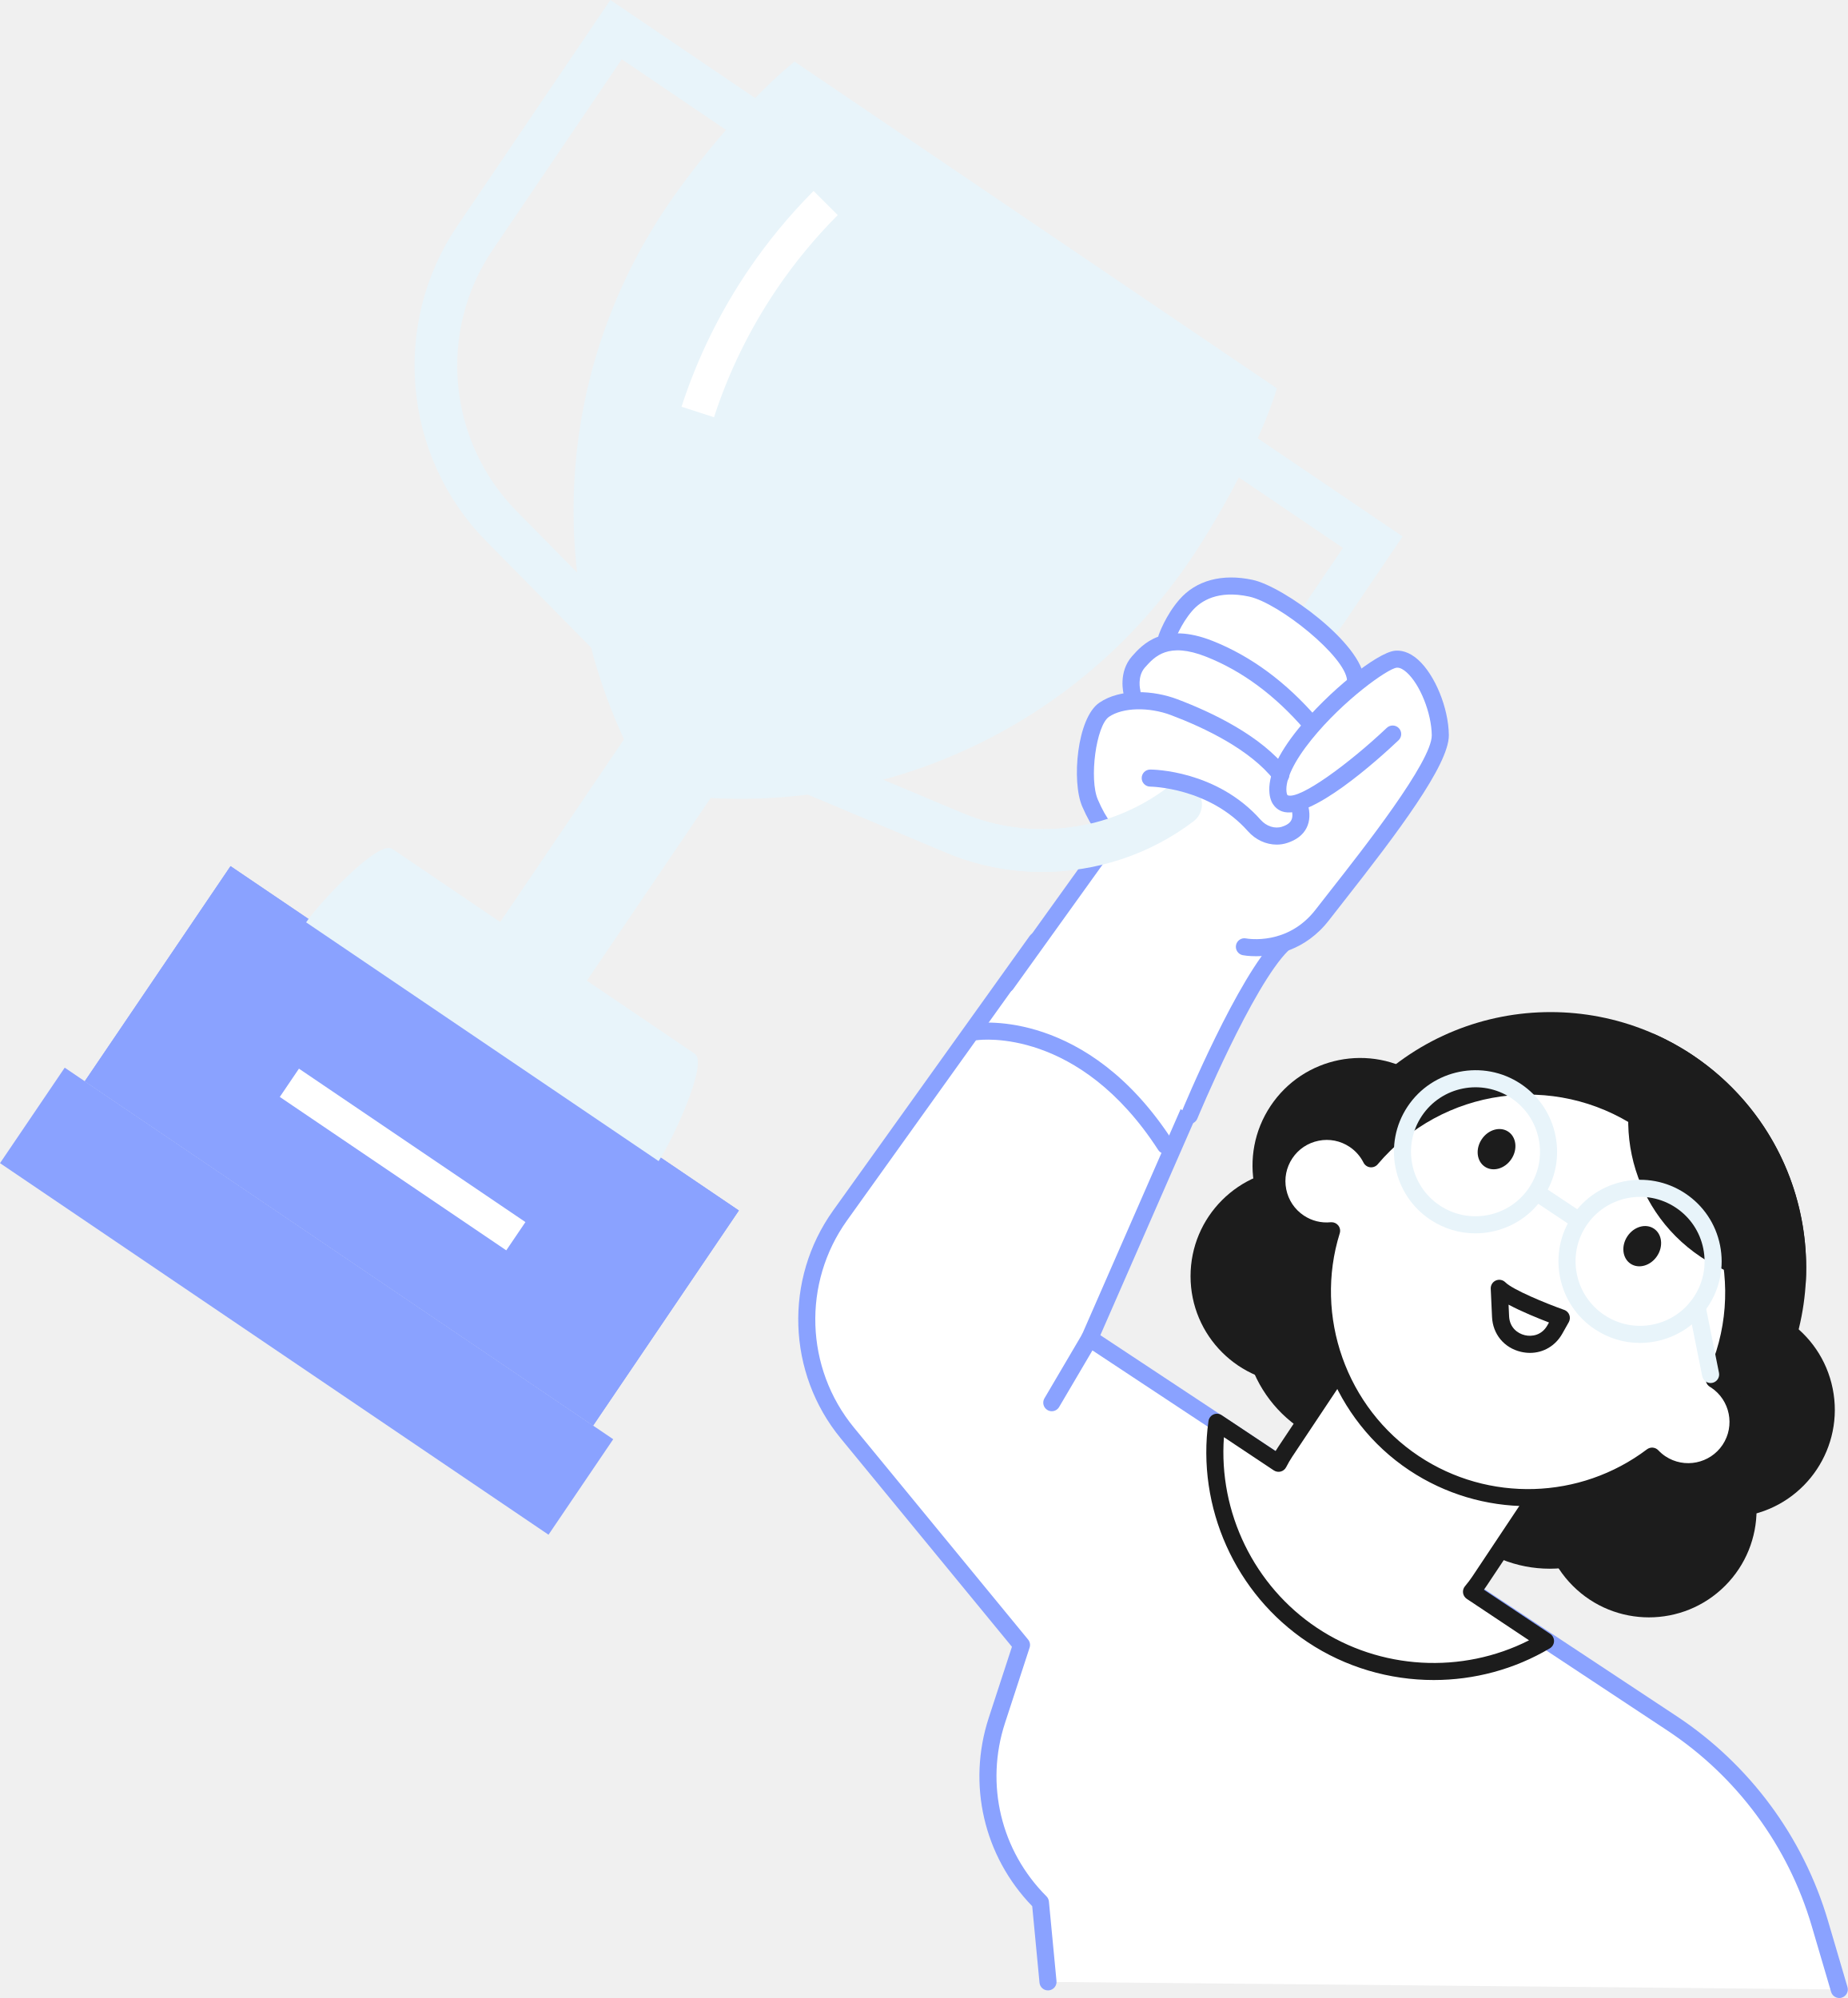
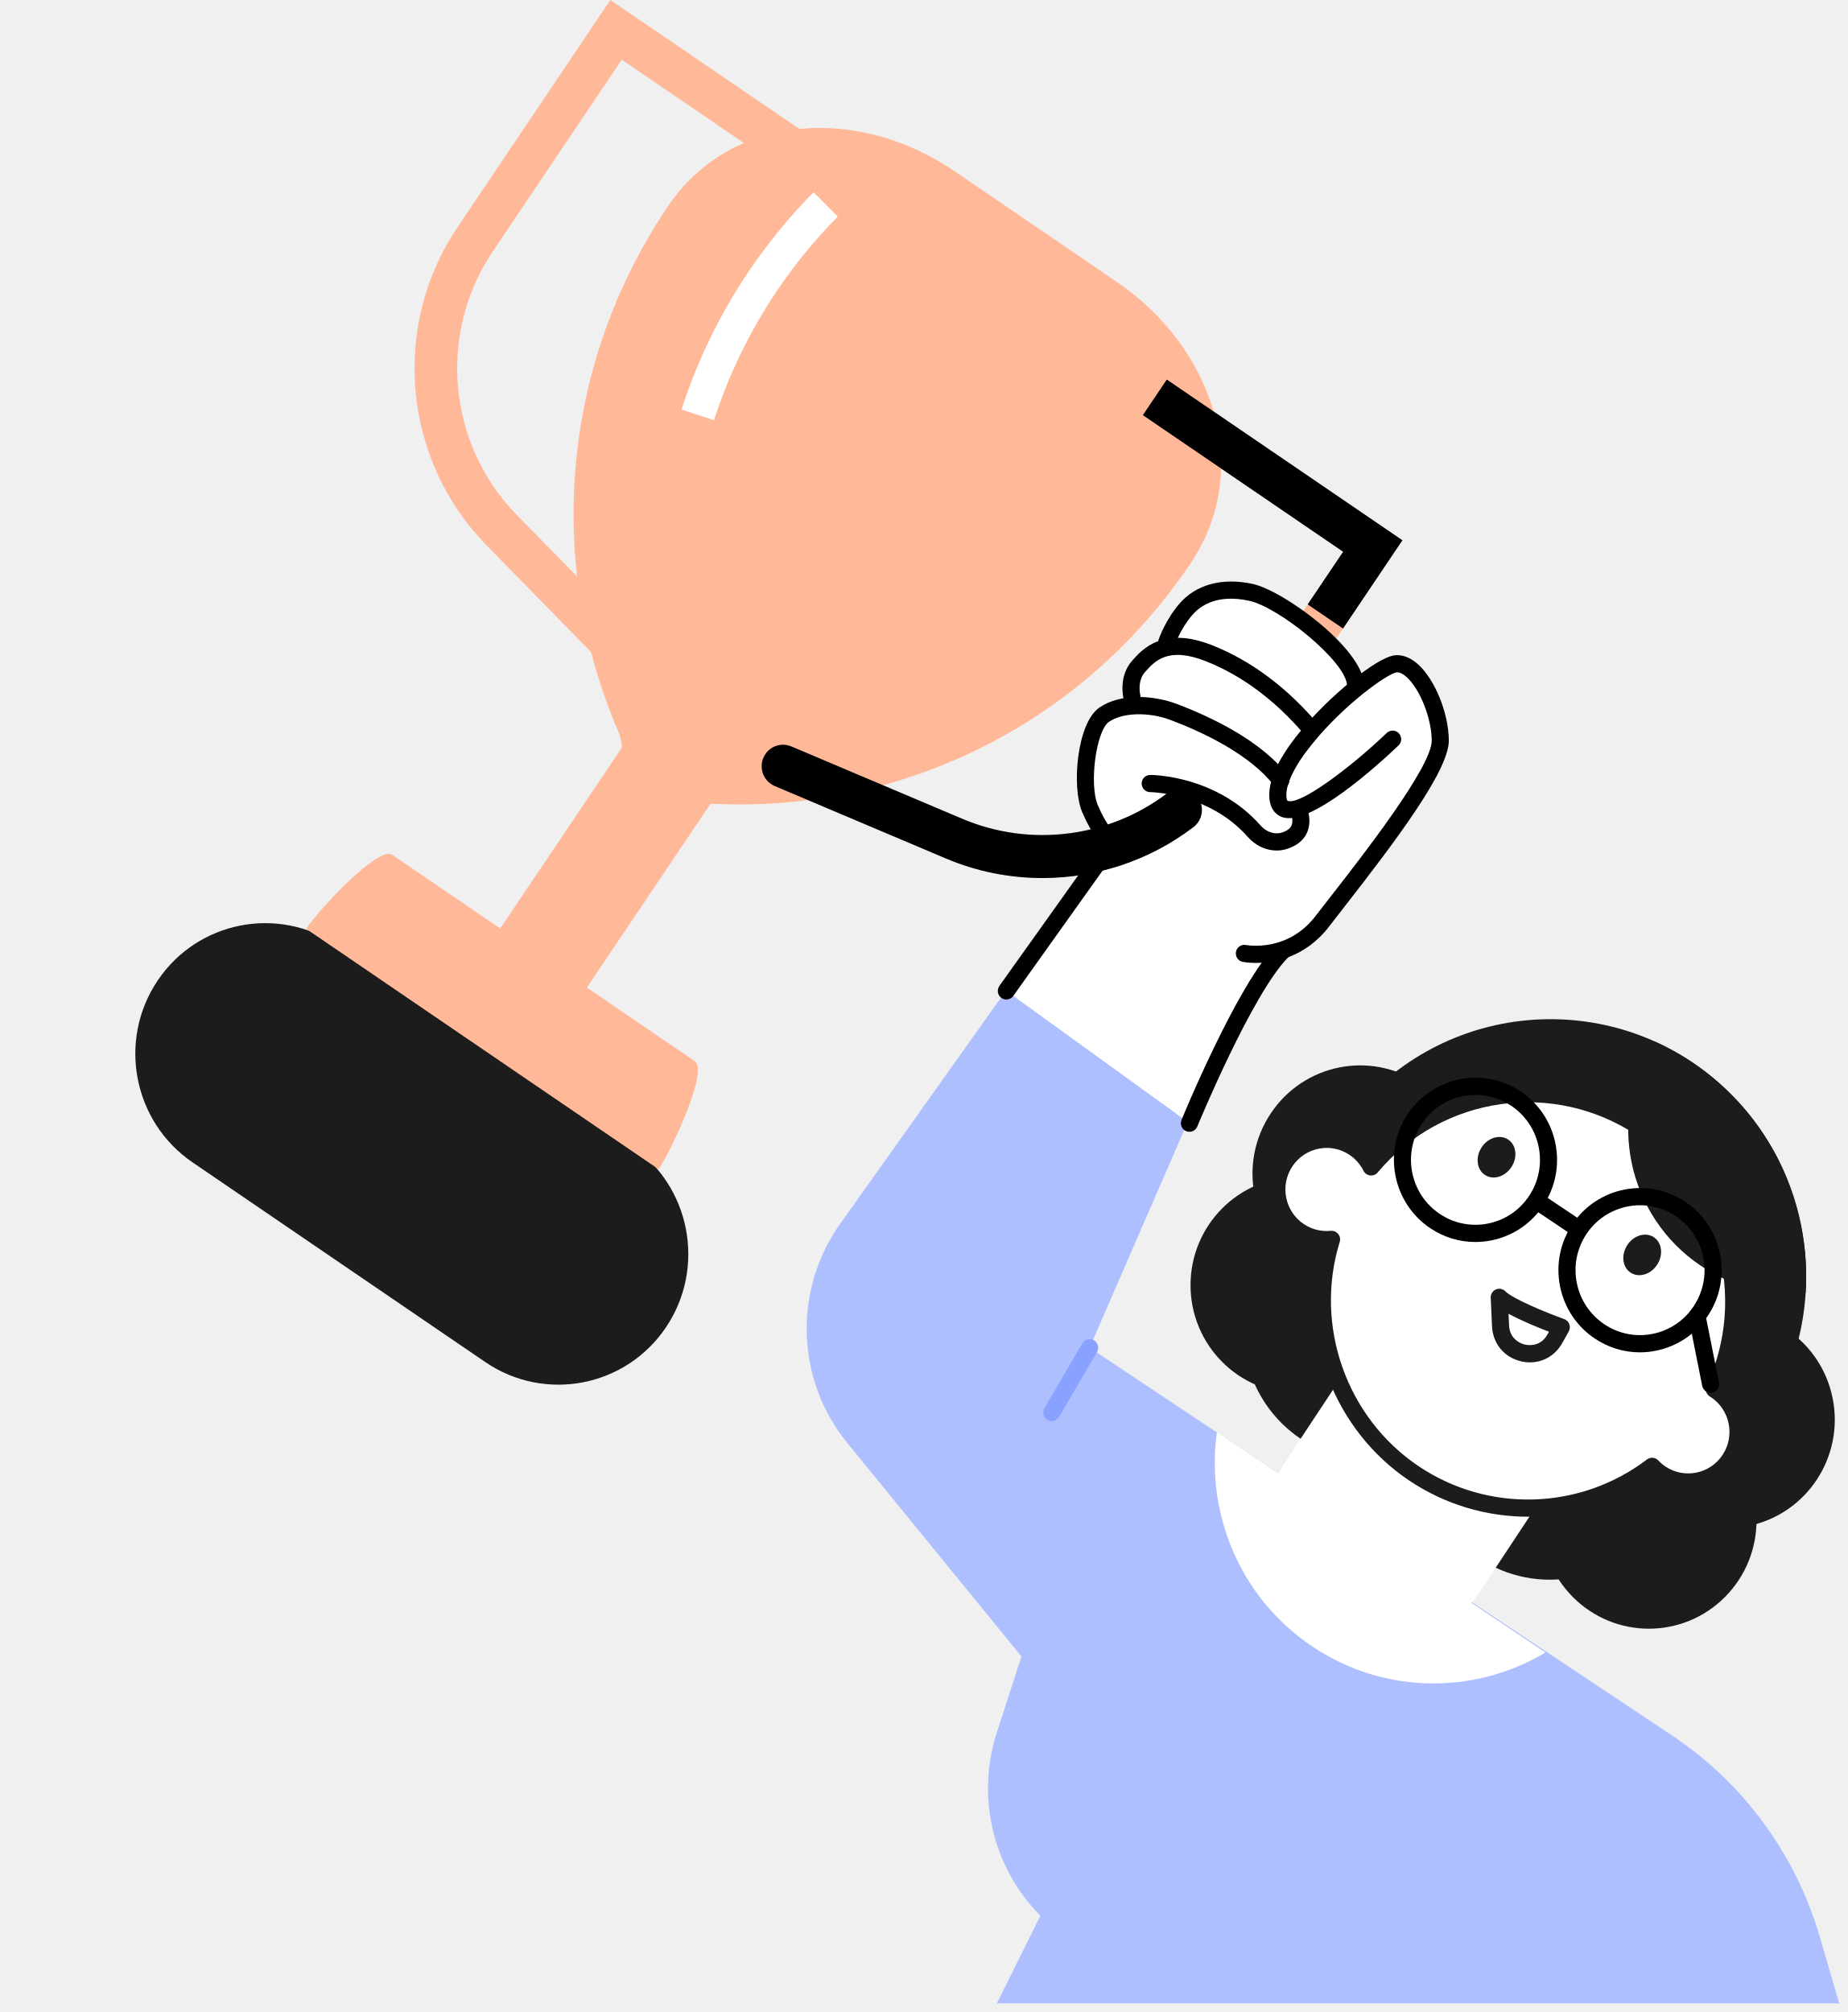
- <svg xmlns="http://www.w3.org/2000/svg" enable-background="new 0 0 887.31 959.55" viewBox="0 0 887.31 959.55">
-   <path fill="#fff" d="M503.24,951.81l-3.64-38.18l0,0c-22.87-22.87-30.95-56.63-20.92-87.38l11.83-36.25l-83.62-101.8    c-24.67-30.04-26.1-72.9-3.48-104.5l94.37-131.85l89.08,45.45l-63.63,145.44l279.64,184.9c34.27,22.66,59.42,56.7,71.01,96.11    l9.32,31.69L503.24,951.81z" class="colorffffff svgShape" />
-   <path fill="#8aa2ff" d="M883.2,959.55c-1.77,0-3.41-1.16-3.93-2.95l-9.32-31.69c-11.3-38.43-35.93-71.76-69.34-93.85l-279.63-184.9    c-1.66-1.1-2.29-3.24-1.49-5.06l62.08-141.9l-82.5-42.09L406.75,586.1c-21.51,30.04-20.15,70.96,3.31,99.51l83.62,101.79    c0.89,1.08,1.17,2.54,0.73,3.87l-11.83,36.25c-9.6,29.43-1.97,61.31,19.92,83.2c0.67,0.67,1.09,1.56,1.18,2.51l3.64,38.18    c0.22,2.25-1.44,4.26-3.69,4.47c-2.31,0.21-4.26-1.44-4.47-3.69l-3.5-36.73c-23.28-24.05-31.28-58.58-20.87-90.48l11.13-34.11    l-82.19-100.06c-25.81-31.41-27.3-76.44-3.64-109.49l94.36-131.85c1.18-1.65,3.39-2.19,5.2-1.27l89.09,45.45    c1.93,0.98,2.76,3.31,1.89,5.3l-62.25,142.28l276.76,182.99c35.02,23.16,60.84,58.1,72.68,98.38l9.32,31.69    c0.64,2.17-0.6,4.45-2.77,5.09C883.98,959.5,883.58,959.55,883.2,959.55z" class="color000000 svgShape" />
-   <circle cx="791.81" cy="725.06" r="51.69" fill="#1c1c1c" class="color080717 svgShape" transform="rotate(-45.001 791.803 725.072)" />
-   <circle cx="744.59" cy="608.8" r="122.74" fill="#1c1c1c" class="color080717 svgShape" transform="rotate(-45.001 744.585 608.815)" />
-   <circle cx="744.2" cy="691.82" r="61.56" fill="#1c1c1c" class="color080717 svgShape" transform="rotate(-45.001 744.197 691.83)" />
-   <circle cx="658.69" cy="634.88" r="61.56" fill="#1c1c1c" class="color080717 svgShape" transform="rotate(-82.322 658.707 634.902)" />
-   <circle cx="829.34" cy="677.12" r="51.69" fill="#1c1c1c" class="color080717 svgShape" transform="rotate(-11.344 829.128 676.974)" />
-   <circle cx="623.38" cy="612.91" r="51.69" fill="#1c1c1c" class="color080717 svgShape" />
-   <path fill="#1c1c1c" d="M696.16,588.44c-15.82,23.76-47.91,30.2-71.67,14.37c-23.76-15.82-30.2-47.91-14.37-71.67    c15.82-23.76,47.91-30.2,71.67-14.37C705.55,532.59,711.98,564.68,696.16,588.44z" class="color080717 svgShape" />
-   <path fill="#fff" d="M613.95,702.76c0.96-1.86,2-3.68,3.18-5.46l88.53-132.96l93.28,62.11l-88.53,132.96     c-1.18,1.78-2.47,3.45-3.81,5.04l35.52,23.65c-33.66,19.98-77.18,20.27-111.94-2.87c-34.76-23.14-51.27-63.41-45.82-102.17     L613.95,702.76z" class="colorffffff svgShape" />
-   <path fill="#1c1c1c" d="M688.47,806.84c-21.2,0-42.37-6.09-60.56-18.2c-34.74-23.13-53.42-64.8-47.61-106.16     c0.2-1.4,1.1-2.59,2.38-3.17c1.29-0.58,2.78-0.45,3.95,0.33l25.89,17.24c0.39-0.64,0.79-1.26,1.19-1.87l88.53-132.96     c0.6-0.9,1.54-1.53,2.61-1.75c1.05-0.21,2.17,0.01,3.08,0.61l93.29,62.11c0.9,0.6,1.53,1.54,1.75,2.61     c0.21,1.07,0,2.17-0.61,3.08l-88.54,132.96c-0.4,0.6-0.82,1.21-1.26,1.81l31.84,21.2c1.17,0.78,1.86,2.11,1.83,3.52     c-0.04,1.41-0.8,2.7-2.01,3.42C727.11,801.79,707.78,806.84,688.47,806.84z M587.72,690.22c-2.64,36.03,14.45,71.43,44.74,91.6     c30.29,20.17,69.54,22.29,101.77,5.95l-29.9-19.91c-0.97-0.65-1.62-1.68-1.79-2.83c-0.16-1.16,0.17-2.33,0.92-3.22     c1.37-1.64,2.53-3.17,3.54-4.68l86.26-129.55l-86.46-57.57l-86.26,129.55c-1,1.51-1.97,3.17-2.95,5.07     c-0.53,1.04-1.49,1.8-2.61,2.09c-1.13,0.29-2.33,0.09-3.3-0.55L587.72,690.22z" class="color080717 svgShape" />
-   <path fill="#fff" d="M650.33,547.37c3.58,2.38,6.29,5.57,8.09,9.16c31.98-37.8,87.92-46.45,130.13-18.35     c41.32,27.52,55.23,80.76,34.64,124.35c0.25,0.15,0.5,0.28,0.74,0.44c11,7.32,13.97,22.17,6.65,33.17     c-7.32,11-22.17,13.97-33.17,6.65c-1.53-1.02-2.89-2.2-4.1-3.47c-32.58,24.59-78.41,27.29-114.32,3.38     c-37.37-24.89-52.3-70.81-39.59-111.62c-5.31,0.53-10.82-0.71-15.6-3.89c-11-7.32-13.97-22.17-6.65-33.17     C624.48,543.03,639.33,540.05,650.33,547.37z" class="colorffffff svgShape" />
-   <path fill="#1c1c1c" d="M733.76,723.34c-19.85,0-39.74-5.72-57.03-17.23c-36.24-24.13-53.32-69.13-42.72-110.98     c-4.43-0.49-8.72-2.03-12.47-4.52c-6.23-4.15-10.47-10.48-11.94-17.81c-1.47-7.34,0-14.81,4.15-21.04     c4.14-6.23,10.47-10.47,17.81-11.94c7.32-1.47,14.81,0,21.04,4.15v0c2.4,1.6,4.54,3.57,6.34,5.82     c34.17-36.32,89.88-42.98,131.88-15.02c41.21,27.44,56.96,81.23,37.5,126.35c11.1,9,13.74,25.17,5.67,37.29     c-8.56,12.86-25.99,16.36-38.85,7.79c-0.73-0.49-1.45-1.02-2.14-1.59C775.32,717.07,754.56,723.34,733.76,723.34z M639.41,586.98     c1.23,0,2.39,0.55,3.18,1.51c0.87,1.07,1.15,2.5,0.74,3.81c-12.41,39.85,3.19,83.84,37.95,106.99     c33.45,22.28,77.49,20.98,109.57-3.24c1.66-1.25,4.01-1.07,5.45,0.45c1.06,1.12,2.2,2.08,3.4,2.88     c9.09,6.05,21.42,3.58,27.48-5.51c6.05-9.1,3.58-21.43-5.51-27.48c-0.04-0.02-0.58-0.33-0.61-0.36     c-1.79-1.09-2.46-3.36-1.57-5.25c19.88-42.1,5.61-93.34-33.21-119.19c-40.06-26.68-93.69-19.12-124.73,17.58     c-0.89,1.05-2.23,1.57-3.62,1.42c-1.37-0.16-2.56-1-3.18-2.23c-1.54-3.07-3.86-5.69-6.7-7.58c-4.4-2.93-9.69-3.99-14.88-2.93     c-5.19,1.04-9.67,4.04-12.6,8.44c-2.93,4.41-3.98,9.69-2.93,14.88c1.04,5.19,4.04,9.67,8.45,12.6c3.85,2.56,8.31,3.67,12.92,3.22     C639.14,586.98,639.28,586.98,639.41,586.98z" class="color080717 svgShape" />
-   <path fill="#1c1c1c" d="M812.61,506.64c37.78,25.16,57.08,67.63,54.45,109.89c-17.12,1.51-34.85-2.56-50.27-12.83    c-35.55-23.67-45.5-71.33-22.74-107.21C800.42,499.31,806.63,502.66,812.61,506.64z" class="color080717 svgShape" />
-   <path fill="#1c1c1c" d="M734.7,649.73c-1.44,0-2.92-0.17-4.4-0.52c-8.04-1.91-13.47-8.48-13.84-16.73l-0.62-13.57     c-0.08-1.69,0.89-3.25,2.44-3.94c1.54-0.68,3.35-0.35,4.56,0.85c3.61,3.61,19.26,10.05,28.28,13.27     c1.14,0.41,2.04,1.29,2.46,2.42c0.42,1.13,0.32,2.39-0.26,3.45l-3.12,5.54C746.9,646.37,741.09,649.73,734.7,649.73z      M724.4,626.57l0.25,5.54c0.25,5.46,4.06,8.29,7.55,9.12c3.47,0.83,8.17,0.02,10.85-4.75l0.76-1.35     C738.75,633.19,730.64,629.92,724.4,626.57z" class="color080717 svgShape" />
-   <path fill="#e8f4fa" d="M787.46,644.95c-7.64,0-15.12-2.25-21.63-6.58c-8.71-5.8-14.64-14.64-16.7-24.9     c-2.06-10.26,0-20.71,5.8-29.42l0,0c11.98-17.98,36.35-22.87,54.32-10.9c8.71,5.8,14.64,14.64,16.7,24.9     c2.05,10.26,0,20.71-5.81,29.41c-5.8,8.71-14.64,14.64-24.9,16.7C792.65,644.69,790.05,644.95,787.46,644.95z M761.76,588.59     c-4.58,6.89-6.21,15.15-4.58,23.26c1.63,8.11,6.32,15.1,13.2,19.69c6.89,4.59,15.15,6.21,23.26,4.59     c8.11-1.63,15.11-6.32,19.69-13.2c4.58-6.89,6.21-15.15,4.58-23.26c-1.63-8.11-6.31-15.1-13.2-19.69     C790.5,570.52,771.23,574.38,761.76,588.59L761.76,588.59z" class="colorff6700 svgShape" />
-   <path fill="#e8f4fa" d="M708.43,592.32c-7.65,0-15.12-2.25-21.63-6.58c-17.97-11.97-22.86-36.34-10.89-54.32l0,0     c11.98-17.98,36.34-22.86,54.32-10.9c8.71,5.8,14.64,14.64,16.7,24.9c2.05,10.26,0,20.71-5.81,29.42     c-5.8,8.71-14.64,14.64-24.9,16.7C713.62,592.07,711.02,592.32,708.43,592.32z M682.73,535.97c-9.46,14.21-5.6,33.48,8.62,42.95     c6.89,4.59,15.15,6.2,23.26,4.59c8.11-1.63,15.11-6.32,19.69-13.2c4.58-6.89,6.21-15.15,4.58-23.26     c-1.63-8.11-6.31-15.1-13.2-19.69C711.47,517.89,692.2,521.75,682.73,535.97L682.73,535.97z" class="colorff6700 svgShape" />
-   <path fill="#e8f4fa" d="M821.41,664.21c-1.91,0-3.62-1.35-4.02-3.29l-6.49-32.37c-0.44-2.22,0.99-4.38,3.22-4.83     c2.21-0.44,4.38,0.99,4.83,3.21l6.49,32.37c0.44,2.22-0.99,4.38-3.22,4.83C821.95,664.18,821.68,664.21,821.41,664.21z" class="colorff6700 svgShape" />
-   <path fill="#e8f4fa" d="M757.05,589.56c-0.78,0-1.57-0.22-2.27-0.69l-18.14-12.08c-1.89-1.26-2.4-3.8-1.14-5.69     c1.25-1.89,3.8-2.39,5.68-1.14l18.14,12.08c1.89,1.26,2.4,3.8,1.14,5.69C759.68,588.92,758.37,589.56,757.05,589.56z" class="colorff6700 svgShape" />
-   <path fill="#1c1c1c" d="M781.46,593.74c-3.1,4.65-2.42,10.55,1.52,13.17c3.94,2.62,9.64,0.97,12.73-3.68    c3.1-4.65,2.42-10.55-1.52-13.17C790.26,587.44,784.56,589.08,781.46,593.74z" class="color080717 svgShape" />
-   <path fill="#1c1c1c" d="M711.5,547.15c-3.1,4.65-2.42,10.55,1.52,13.17c3.94,2.62,9.64,0.97,12.73-3.68    c3.1-4.65,2.42-10.55-1.52-13.17S714.6,542.5,711.5,547.15z" class="color080717 svgShape" />
-   <g fill="#8aa2ff" class="color000000 svgShape">
-     <rect width="55.39" height="318.14" x="119.54" y="465.81" class="color000000 svgShape" transform="rotate(-55.882 147.257 624.894)" />
-     <rect width="124.79" height="294.85" x="135.36" y="402.86" class="color000000 svgShape" transform="rotate(-55.882 197.783 550.304)" />
-     <rect width="124.79" height="294.85" x="135.36" y="402.86" class="color000000 svgShape" transform="rotate(-55.882 197.783 550.304)" />
-     <path fill="#e8f4fa" d="M316.25,557.62c6.44-9.5,24-47.04,17.43-51.49l-145.35-98.47c-6.57-4.45-34.89,25.79-41.33,35.3     L316.25,557.62z" class="colorff6700 svgShape" />
-     <path fill="#e8f4fa" d="M337.26,382.99c89.49,6.35,180.11-34.13,234.39-114.25c15.16-22.38,34.06-57.64,41.52-82.22L381.51,29.59     c-20.05,16.04-45.8,46.67-60.96,69.05c-54.28,80.12-58.24,179.31-19.16,260.05l-58.01,85.63L337.26,382.99z" class="colorff6700 svgShape" />
-     <path fill="#fff" d="M342.86,200.39l-15.6-5.06c7.54-23.24,18.36-45.35,32.17-65.74c9.18-13.55,19.69-26.29,31.24-37.88      l11.61,11.58c-10.82,10.86-20.67,22.8-29.27,35.5C360.07,157.9,349.92,178.63,342.86,200.39z" class="colorffffff svgShape" />
-     <rect width="16.4" height="131.36" x="185.13" y="491.15" fill="#fff" class="colorffffff svgShape" transform="rotate(-55.882 193.356 556.843)" />
-     <rect width="50.25" height="146.19" x="262.01" y="345.25" fill="#e8f4fa" class="colorff6700 svgShape" transform="rotate(34.116 287.114 418.311)" />
-     <g class="color000000 svgShape">
-       <path fill="#e8f4fa" d="M500.44,418.74c-15.54,0-31.24-3.02-46.23-9.32l-82.18-34.55l7.94-18.9l82.18,34.55      c43.53,18.3,94.34,3.21,120.81-35.88l61.99-91.51l-96.16-65.14l11.5-16.97l113.13,76.64l-73.49,108.49      C577.12,399.83,539.32,418.74,500.44,418.74z" class="colorff6700 svgShape" />
-       <path fill="#e8f4fa" d="M296.03,323.38l-62.57-63.5c-39.97-40.57-45.8-104.24-13.85-151.39L293.09,0l113.14,76.64l-11.5,16.97      l-96.16-65.14l-61.99,91.51c-26.48,39.09-21.65,91.87,11.49,125.5l62.57,63.51L296.03,323.38z" class="colorff6700 svgShape" />
-     </g>
+ <svg xmlns="http://www.w3.org/2000/svg" width="281" height="306" viewBox="0 0 281 306" fill="none">
+   <g clip-path="url(#clip0_2407_432)">
+     <path d="M151.592 304.689L158.217 291.356C150.974 284.063 148.416 273.297 151.592 263.491L155.338 251.931L128.857 219.467C121.044 209.887 120.591 196.219 127.755 186.142L157.641 144.095L185.851 158.589L165.7 204.969L254.259 263.934C265.112 271.16 273.077 282.016 276.747 294.583L279.698 304.689H151.592Z" fill="#AEBFFF" />
+     <path d="M262.328 242.877C268.72 236.439 268.72 226.002 262.327 219.565C255.935 213.128 245.57 213.128 239.177 219.566C232.785 226.003 232.785 236.44 239.178 242.877C245.571 249.315 255.935 249.314 262.328 242.877Z" fill="#1C1C1C" />
+     <path d="M263.285 221.823C278.464 206.537 278.464 181.754 263.284 166.469C248.104 151.183 223.493 151.184 208.313 166.47C193.134 181.756 193.134 206.539 208.314 221.824C223.494 237.11 248.105 237.109 263.285 221.823Z" fill="#1C1C1C" />
+     <path d="M249.461 234.503C257.075 226.836 257.074 214.406 249.461 206.74C241.847 199.073 229.504 199.074 221.89 206.74C214.277 214.407 214.277 226.837 221.891 234.503C229.504 242.17 241.848 242.17 249.461 234.503Z" fill="#1C1C1C" />
+     <path d="M227.918 205.097C229.356 194.352 221.872 184.467 211.202 183.019C200.531 181.57 190.715 189.106 189.277 199.851C187.838 210.596 195.322 220.481 205.992 221.93C216.663 223.378 226.479 215.842 227.918 205.097Z" fill="#1C1C1C" />
+     <path d="M265.869 232.08C274.733 230.29 280.478 221.602 278.699 212.676C276.921 203.75 268.294 197.966 259.43 199.757C250.566 201.547 244.821 210.235 246.6 219.161C248.378 228.087 257.005 233.871 265.869 232.08Z" fill="#1C1C1C" />
+     <path d="M197.416 211.94C206.457 211.94 213.786 204.56 213.786 195.457C213.786 186.353 206.457 178.973 197.416 178.973C188.376 178.973 181.047 186.353 181.047 195.457C181.047 204.56 188.376 211.94 197.416 211.94Z" fill="#1C1C1C" />
+     <path d="M220.465 187.653C215.455 195.231 205.293 197.284 197.768 192.236C190.244 187.191 188.204 176.958 193.217 169.381C198.227 161.803 208.39 159.75 215.914 164.798C223.439 169.843 225.475 180.076 220.465 187.653Z" fill="#1C1C1C" />
+     <path d="M194.431 224.11C194.735 223.517 195.064 222.936 195.438 222.369L223.474 179.968L253.015 199.775L224.978 242.175C224.605 242.743 224.196 243.276 223.772 243.783L235.02 251.325C224.361 257.696 210.579 257.789 199.57 250.409C188.562 243.03 183.334 230.188 185.06 217.828L194.431 224.11Z" fill="white" />
+     <path d="M205.952 174.556C207.085 175.315 207.944 176.332 208.514 177.477C218.641 165.422 236.357 162.664 249.724 171.625C262.81 180.401 267.215 197.379 260.694 211.28C260.773 211.328 260.853 211.369 260.929 211.42C264.412 213.755 265.353 218.49 263.035 221.998C260.716 225.506 256.014 226.453 252.53 224.119C252.045 223.794 251.615 223.417 251.232 223.012C240.914 230.854 226.4 231.715 215.028 224.09C203.193 216.153 198.465 201.509 202.49 188.495C200.809 188.664 199.064 188.268 197.55 187.254C194.066 184.92 193.126 180.184 195.444 176.676C197.765 173.172 202.468 172.221 205.952 174.556Z" fill="white" />
+     <path d="M232.373 230.673C226.087 230.673 219.788 228.849 214.312 225.178C202.835 217.483 197.426 203.133 200.783 189.787C199.38 189.631 198.022 189.14 196.834 188.345C194.861 187.022 193.518 185.003 193.053 182.666C192.587 180.325 193.053 177.943 194.367 175.956C195.678 173.969 197.683 172.617 200.007 172.149C202.325 171.68 204.697 172.149 206.67 173.472C207.43 173.982 208.108 174.61 208.678 175.328C219.499 163.746 237.142 161.622 250.443 170.538C263.494 179.289 268.481 196.442 262.319 210.831C265.834 213.701 266.67 218.858 264.114 222.723C261.404 226.824 255.884 227.94 251.811 225.207C251.58 225.051 251.352 224.882 251.133 224.7C245.534 228.673 238.96 230.673 232.373 230.673ZM202.493 187.188C202.883 187.188 203.25 187.363 203.5 187.669C203.776 188.011 203.865 188.467 203.735 188.884C199.805 201.593 204.745 215.621 215.753 223.003C226.346 230.109 240.293 229.694 250.452 221.97C250.978 221.572 251.722 221.629 252.178 222.114C252.514 222.471 252.875 222.777 253.255 223.032C256.134 224.962 260.039 224.174 261.958 221.275C263.874 218.373 263.091 214.441 260.213 212.512C260.2 212.505 260.029 212.406 260.02 212.397C259.453 212.049 259.241 211.325 259.522 210.723C265.818 197.297 261.299 180.957 249.005 172.713C236.319 164.205 219.335 166.616 209.505 178.319C209.223 178.654 208.799 178.82 208.358 178.772C207.924 178.721 207.548 178.453 207.351 178.061C206.864 177.082 206.129 176.246 205.229 175.644C203.836 174.709 202.161 174.371 200.517 174.709C198.874 175.041 197.455 175.998 196.527 177.401C195.599 178.807 195.266 180.491 195.599 182.146C195.928 183.801 196.878 185.23 198.275 186.164C199.494 186.981 200.907 187.335 202.367 187.191C202.408 187.188 202.452 187.188 202.493 187.188Z" fill="#1C1C1C" />
+     <path d="M257.343 161.567C269.308 169.59 275.42 183.134 274.587 196.611C269.165 197.092 263.55 195.794 258.667 192.519C247.409 184.971 244.258 169.772 251.466 158.33C253.483 159.229 255.45 160.298 257.343 161.567Z" fill="#1C1C1C" />
+     <path d="M232.67 207.198C232.214 207.198 231.746 207.144 231.277 207.032C228.731 206.423 227.011 204.328 226.894 201.697L226.698 197.37C226.672 196.831 226.98 196.333 227.47 196.113C227.958 195.896 228.531 196.002 228.915 196.384C230.058 197.536 235.014 199.589 237.87 200.616C238.231 200.747 238.517 201.027 238.65 201.388C238.783 201.748 238.751 202.15 238.567 202.488L237.579 204.255C236.534 206.127 234.694 207.198 232.67 207.198ZM229.409 199.812L229.488 201.579C229.567 203.32 230.774 204.223 231.879 204.488C232.978 204.752 234.466 204.494 235.315 202.973L235.555 202.542C233.953 201.924 231.385 200.881 229.409 199.812Z" fill="#1C1C1C" />
+     <path d="M249.378 205.674C246.959 205.674 244.59 204.957 242.528 203.576C239.77 201.726 237.892 198.907 237.24 195.635C236.587 192.363 237.24 189.031 239.077 186.253C242.87 180.52 250.588 178.96 256.279 182.777C259.037 184.627 260.915 187.446 261.568 190.718C262.217 193.99 261.568 197.322 259.728 200.097C257.891 202.874 255.091 204.765 251.842 205.422C251.022 205.591 250.199 205.674 249.378 205.674ZM241.239 187.701C239.789 189.898 239.273 192.532 239.789 195.119C240.305 197.705 241.791 199.934 243.969 201.398C246.151 202.862 248.767 203.378 251.335 202.862C253.904 202.342 256.121 200.846 257.571 198.652C259.021 196.455 259.538 193.821 259.021 191.235C258.505 188.648 257.023 186.419 254.841 184.955C250.341 181.939 244.239 183.17 241.239 187.701Z" fill="black" />
+     <path d="M224.351 188.891C221.928 188.891 219.562 188.173 217.501 186.792C211.81 182.975 210.261 175.204 214.052 169.47C217.846 163.736 225.56 162.18 231.255 165.994C234.013 167.843 235.891 170.662 236.543 173.934C237.192 177.206 236.543 180.539 234.703 183.316C232.866 186.094 230.067 187.985 226.818 188.642C225.994 188.811 225.171 188.891 224.351 188.891ZM216.212 170.921C213.216 175.452 214.438 181.597 218.942 184.617C221.124 186.081 223.74 186.595 226.308 186.081C228.876 185.561 231.093 184.066 232.543 181.872C233.994 179.674 234.51 177.04 233.994 174.454C233.478 171.868 231.996 169.639 229.814 168.175C225.313 165.155 219.211 166.386 216.212 170.921Z" fill="black" />
+     <path d="M260.13 211.817C259.525 211.817 258.984 211.386 258.857 210.767L256.802 200.445C256.662 199.737 257.115 199.048 257.821 198.904C258.521 198.764 259.208 199.22 259.351 199.928L261.406 210.251C261.546 210.959 261.093 211.647 260.386 211.791C260.301 211.807 260.215 211.817 260.13 211.817Z" fill="black" />
+     <path d="M239.749 188.011C239.502 188.011 239.251 187.94 239.03 187.79L233.285 183.938C232.687 183.536 232.525 182.726 232.924 182.124C233.32 181.521 234.127 181.361 234.723 181.76L240.468 185.612C241.066 186.014 241.228 186.824 240.829 187.427C240.582 187.806 240.167 188.011 239.749 188.011Z" fill="black" />
+     <path d="M247.479 189.344C246.497 190.827 246.713 192.708 247.96 193.544C249.208 194.379 251.013 193.853 251.992 192.37C252.974 190.887 252.758 189.006 251.51 188.17C250.266 187.335 248.461 187.858 247.479 189.344Z" fill="#1C1C1C" />
+     <path d="M225.323 174.486C224.341 175.969 224.556 177.85 225.804 178.686C227.052 179.521 228.857 178.995 229.836 177.512C230.817 176.029 230.602 174.148 229.354 173.312C228.106 172.477 226.304 173.003 225.323 174.486Z" fill="#1C1C1C" />
+     <path d="M95.96 174.203L51.458 143.842C42.4 137.662 30.095 140.028 23.974 149.126C17.853 158.223 20.234 170.608 29.292 176.788L73.794 207.149C82.852 213.329 95.157 210.963 101.278 201.866C107.399 192.768 105.018 180.383 95.96 174.203Z" fill="#1C1C1C" />
+     <path d="M100.153 177.825C102.193 174.796 107.754 162.824 105.673 161.405L59.642 130.003C57.562 128.584 48.593 138.227 46.554 141.26L100.153 177.825Z" fill="#FFB999" />
+     <path d="M104.912 123.382C106.141 122.574 107.602 122.202 109.072 122.266C136.668 123.464 164.303 110.571 181.035 85.701V85.701C190.81 71.171 184.349 52.772 169.882 42.904L145.083 25.987C130.675 16.159 111.25 16.985 101.515 31.456V31.456C85.007 55.993 83.196 86.138 94.038 111.294C94.872 113.227 94.725 115.459 93.551 117.206V117.206C89.934 122.581 96.321 129.034 101.733 125.473L104.912 123.382Z" fill="#FFB999" />
+     <path d="M108.58 63.904L103.64 62.291C106.027 54.879 109.454 47.828 113.827 41.326C116.735 37.005 120.063 32.942 123.721 29.246L127.398 32.939C123.971 36.402 120.852 40.21 118.128 44.26C114.03 50.354 110.816 56.965 108.58 63.904Z" fill="white" />
+     <path d="M110.496 118.607L97.321 109.619L71.355 148.216L84.53 157.204L110.496 118.607Z" fill="#FFB999" />
+     <path d="M158.484 133.536C153.563 133.536 148.591 132.573 143.844 130.564L117.818 119.546L120.333 113.519L146.358 124.537C160.144 130.373 176.235 125.561 184.617 113.095L204.249 83.912L173.796 63.139L177.438 57.727L213.265 82.168L189.991 116.765C182.768 127.506 170.797 133.536 158.484 133.536Z" fill="#FFB999" />
+     <path d="M93.75 103.126L73.935 82.876C61.277 69.938 59.43 49.633 69.549 34.597L92.819 0L128.649 24.441L125.007 29.852L94.554 9.079L74.923 38.262C66.537 50.727 68.066 67.559 78.561 78.284L98.377 98.537L93.75 103.126Z" fill="#FFB999" />
+     <path d="M181.2 171.058C181.269 170.876 189.734 150.457 195.311 144.933C195.355 144.889 195.387 144.834 195.406 144.777C197.411 144.072 199.583 142.758 201.43 140.351C202.047 139.544 202.801 138.578 203.646 137.493C209.568 129.897 219.484 117.183 219.44 112.597C219.398 108.725 217.429 103.833 215.044 101.694C214.097 100.842 213.141 100.456 212.216 100.555C211.152 100.667 208.995 101.984 206.535 103.926C206.003 99.139 195.143 90.727 190.301 89.687C185.985 88.759 182.327 89.738 180.006 92.439C178.011 94.761 177.079 97.452 177.041 97.567C176.981 97.743 177.045 97.931 177.19 98.036C177.222 98.058 177.257 98.077 177.295 98.09C177.307 98.093 177.32 98.093 177.33 98.093C175.03 98.62 173.716 100.093 172.845 101.078C170.993 103.173 171.898 106.764 171.933 106.885C171.94 106.914 171.955 106.936 171.968 106.962C170.306 107.118 168.804 107.584 167.686 108.355C165.093 110.138 165.79 114.989 165.954 115.939C165.562 116.65 163.978 119.855 165.394 123.149C166.391 125.474 167.322 126.884 168.573 128.21L168.57 128.213L152.71 150.466C152.644 150.559 152.793 150.431 152.815 150.543C152.834 150.645 152.957 150.645 153.043 150.705C153.049 150.712 153.056 150.715 153.065 150.721L180.905 170.841C181.01 170.904 181.038 171.061 181.155 171.019C181.263 170.981 181.155 171.172 181.2 171.058Z" fill="white" />
+     <path d="M153.037 152.013C152.774 152.013 152.511 151.933 152.28 151.768C151.697 151.347 151.564 150.53 151.982 149.943L167.842 127.691C168.26 127.104 169.07 126.97 169.653 127.391C170.236 127.812 170.369 128.628 169.951 129.215L154.091 151.468C153.838 151.822 153.439 152.013 153.037 152.013Z" fill="black" />
+     <path d="M206.145 105.441C205.461 105.441 204.891 104.902 204.849 104.207C204.644 100.575 194.51 92.347 189.94 91.365C185.221 90.351 182.634 91.999 181.291 93.562C179.527 95.619 178.659 98.1 178.65 98.126C178.415 98.808 177.671 99.168 177 98.932C176.322 98.696 175.961 97.957 176.195 97.271C176.237 97.15 177.225 94.299 179.328 91.85C181.871 88.887 185.835 87.806 190.484 88.807C195.213 89.825 207.136 98.578 207.443 104.057C207.484 104.778 206.936 105.396 206.221 105.438C206.195 105.441 206.17 105.441 206.145 105.441Z" fill="black" />
+     <path d="M199.349 112.16C198.984 112.16 198.623 112.007 198.364 111.707C193.908 106.5 188.888 102.759 183.451 100.591C177.618 98.263 175.594 100.552 174.112 102.226C172.889 103.611 173.399 105.68 173.406 105.699C173.583 106.394 173.171 107.109 172.481 107.294C171.784 107.479 171.084 107.071 170.894 106.379C170.856 106.238 169.998 102.944 172.167 100.488C173.697 98.757 176.873 95.153 184.404 98.16C190.238 100.488 195.593 104.472 200.327 110.001C200.796 110.547 200.736 111.373 200.191 111.844C199.95 112.055 199.649 112.16 199.349 112.16Z" fill="black" />
+     <path d="M170.669 130.94C170.369 130.94 170.068 130.835 169.821 130.624C167.449 128.564 166.058 126.973 164.57 123.507C162.945 119.724 163.756 109.972 167.18 107.619C170.441 105.374 175.477 105.734 179.03 107.086C184.468 109.159 191.793 112.712 195.802 117.872C196.245 118.439 196.147 119.262 195.58 119.708C195.016 120.155 194.199 120.053 193.759 119.485C190.117 114.804 183.239 111.49 178.108 109.536C174.714 108.241 170.733 108.343 168.646 109.781C166.689 111.127 165.596 119.313 166.955 122.473C168.256 125.509 169.368 126.782 171.518 128.647C172.06 129.119 172.123 129.945 171.651 130.49C171.395 130.787 171.03 130.94 170.669 130.94Z" fill="black" />
+     <path d="M190.978 146.448C189.832 146.448 189.082 146.308 188.987 146.289C188.283 146.152 187.824 145.463 187.96 144.755C188.097 144.047 188.777 143.581 189.481 143.722C189.753 143.773 195.833 144.838 200.074 139.298C200.694 138.488 201.454 137.516 202.303 136.422C207.323 129.987 217.77 116.59 217.729 112.61C217.694 109.217 215.943 104.803 213.907 102.973C213.511 102.615 212.938 102.207 212.39 102.261C211.05 102.402 204.333 107.179 199.453 113.26C196.796 116.57 195.441 119.412 195.637 121.252C195.646 121.335 195.697 121.753 195.833 121.804C197.657 122.476 205.084 117.004 210.892 111.471C211.414 110.977 212.235 110.999 212.729 111.522C213.219 112.048 213.2 112.874 212.678 113.372C209.584 116.322 199.146 125.825 194.937 124.259C194.32 124.029 193.249 123.369 193.053 121.533C192.771 118.921 194.247 115.585 197.433 111.618C201.952 105.986 209.365 99.953 212.121 99.662C212.934 99.579 214.211 99.745 215.633 101.024C218.22 103.349 220.282 108.426 220.326 112.587C220.37 117.109 212.456 127.643 204.346 138.042C203.5 139.126 202.747 140.092 202.129 140.899C198.459 145.692 193.648 146.448 190.978 146.448Z" fill="black" />
+     <path d="M180.877 172.132C180.712 172.132 180.541 172.1 180.379 172.033C179.717 171.759 179.404 170.994 179.676 170.324C180.025 169.476 188.284 149.481 194.111 143.705C194.621 143.198 195.441 143.205 195.948 143.718C196.451 144.232 196.445 145.061 195.932 145.568C190.482 150.973 182.159 171.121 182.077 171.322C181.871 171.829 181.386 172.132 180.877 172.132Z" fill="black" />
+     <path d="M158.531 133.539C153.556 133.539 148.558 132.56 143.843 130.564L117.817 119.546C116.164 118.847 115.388 116.931 116.082 115.266C116.776 113.601 118.679 112.82 120.332 113.518L146.357 124.536C156.688 128.908 168.649 127.394 177.576 120.579C179.005 119.488 181.041 119.772 182.124 121.21C183.207 122.648 182.925 124.699 181.497 125.79C174.809 130.898 166.698 133.539 158.531 133.539Z" fill="black" />
+     <path d="M204.238 95.593L198.861 91.926L204.254 83.912L173.798 63.139L177.44 57.724L213.27 82.167L204.238 95.593Z" fill="black" />
+     <path d="M159.943 216.134C159.721 216.134 159.493 216.076 159.288 215.952C158.67 215.585 158.464 214.785 158.825 214.163L164.583 204.306C164.947 203.684 165.742 203.477 166.359 203.84C166.977 204.207 167.183 205.007 166.822 205.629L161.064 215.483C160.82 215.904 160.387 216.134 159.943 216.134Z" fill="#8AA2FF" />
+     <path d="M148.429 158.012C148.429 158.012 164.548 155.693 177.216 175.405L148.429 158.012Z" fill="#AEBFFF" />
+     <path d="M194.151 129.355C192.542 129.355 190.934 128.624 189.765 127.295C183.859 120.582 175.001 120.473 174.912 120.473C174.197 120.47 173.617 119.883 173.617 119.163C173.617 118.442 174.197 117.858 174.916 117.858C175.324 117.858 185.008 117.945 191.71 125.56C192.59 126.558 193.869 126.973 194.968 126.609C196.419 126.131 196.808 125.337 196.352 123.774C196.15 123.082 196.545 122.355 197.233 122.151C197.923 121.947 198.642 122.345 198.845 123.037C199.696 125.962 198.575 128.168 195.776 129.09C195.247 129.269 194.699 129.355 194.151 129.355Z" fill="black" />
  </g>
-   <g fill="#8aa2ff" class="color000000 svgShape">
-     <path fill="#fff" d="M572.17,536.4c0.22-0.57,26.95-64.6,44.56-81.92c0.14-0.14,0.24-0.31,0.3-0.49    c6.33-2.21,13.19-6.33,19.02-13.88c1.95-2.53,4.33-5.56,7-8.96c18.7-23.82,50.01-63.69,49.87-78.07    c-0.13-12.14-6.35-27.48-13.88-34.19c-2.99-2.67-6.01-3.88-8.93-3.57c-3.36,0.35-10.17,4.48-17.94,10.57    c-1.68-15.01-35.97-41.39-51.26-44.65c-13.63-2.91-25.18,0.16-32.51,8.63c-6.3,7.28-9.24,15.72-9.36,16.08    c-0.19,0.55,0.01,1.14,0.47,1.47c0.1,0.07,0.21,0.13,0.33,0.17c0.04,0.01,0.08,0.01,0.11,0.01c-7.26,1.65-11.41,6.27-14.16,9.36    c-5.85,6.57-2.99,17.83-2.88,18.21c0.02,0.09,0.07,0.16,0.11,0.24c-5.25,0.49-9.99,1.95-13.52,4.37    c-8.19,5.59-5.99,20.8-5.47,23.78c-1.24,2.23-6.24,12.28-1.77,22.61c3.15,7.29,6.09,11.71,10.04,15.87c0,0-0.01,0.01-0.01,0.01    l-50.08,69.78c-0.21,0.29,0.26-0.11,0.33,0.24c0.06,0.32,0.45,0.32,0.72,0.51c0.02,0.02,0.04,0.03,0.07,0.05l87.91,63.09    c0.33,0.2,0.42,0.69,0.79,0.56C572.37,536.16,572.03,536.76,572.17,536.4z" class="colorffffff svgShape" />
-     <path d="M483.24,476.68c-0.83,0-1.66-0.25-2.39-0.77c-1.84-1.32-2.26-3.88-0.94-5.72l50.08-69.78c1.32-1.84,3.88-2.26,5.72-0.94      c1.84,1.32,2.26,3.88,0.94,5.72l-50.08,69.78C485.77,476.08,484.51,476.68,483.24,476.68z" class="color000000 svgShape" />
-     <path d="M650.94,330.64c-2.16,0-3.96-1.69-4.09-3.87c-0.65-11.39-32.65-37.19-47.08-40.27c-14.9-3.18-23.07,1.99-27.31,6.89      c-5.57,6.45-8.31,14.23-8.34,14.31c-0.74,2.14-3.09,3.27-5.21,2.53c-2.14-0.74-3.28-3.06-2.54-5.21c0.13-0.38,3.25-9.32,9.89-17      c8.03-9.29,20.55-12.68,35.23-9.54c14.93,3.19,52.58,30.64,53.55,47.82c0.13,2.26-1.6,4.2-3.86,4.33      C651.1,330.64,651.02,330.64,650.94,330.64z" class="color000000 svgShape" />
-     <path d="M629.48,351.71c-1.15,0-2.29-0.48-3.11-1.42c-14.07-16.33-29.92-28.06-47.09-34.86c-18.42-7.3-24.81-0.12-29.49,5.13      c-3.86,4.34-2.25,10.83-2.23,10.89c0.56,2.18-0.74,4.42-2.92,5c-2.2,0.58-4.41-0.7-5.01-2.87c-0.12-0.44-2.83-10.77,4.02-18.47      c4.83-5.43,14.86-16.73,38.64-7.3c18.42,7.3,35.33,19.79,50.28,37.13c1.48,1.71,1.29,4.3-0.43,5.78      C631.38,351.38,630.43,351.71,629.48,351.71z" class="color000000 svgShape" />
-     <path d="M538.92,410.6c-0.95,0-1.9-0.33-2.68-0.99c-7.49-6.46-11.88-11.45-16.58-22.32c-5.13-11.86-2.57-42.44,8.24-49.82      c10.3-7.04,26.2-5.91,37.42-1.67c17.17,6.5,40.3,17.64,52.96,33.82c1.4,1.78,1.09,4.36-0.7,5.76c-1.78,1.4-4.36,1.08-5.75-0.7      c-11.5-14.68-33.22-25.07-49.42-31.2c-10.72-4.06-23.29-3.74-29.88,0.77c-6.18,4.22-9.63,29.89-5.34,39.8      c4.11,9.52,7.62,13.51,14.41,19.36c1.71,1.48,1.91,4.07,0.42,5.78C541.21,410.12,540.06,410.6,538.92,410.6z" class="color000000 svgShape" />
-     <path d="M603.05,459.23c-3.62,0-5.99-0.44-6.29-0.5c-2.22-0.43-3.67-2.59-3.24-4.81c0.43-2.22,2.58-3.68,4.8-3.24      c0.86,0.16,20.06,3.5,33.45-13.87c1.96-2.54,4.36-5.59,7.04-9.02c15.85-20.18,48.84-62.19,48.71-74.67      c-0.11-10.64-5.64-24.48-12.07-30.22c-1.25-1.12-3.06-2.4-4.79-2.23c-4.23,0.44-25.44,15.42-40.85,34.49      c-8.39,10.38-12.67,19.29-12.05,25.06c0.03,0.26,0.19,1.57,0.62,1.73c5.76,2.11,29.21-15.05,47.55-32.4      c1.65-1.55,4.24-1.48,5.8,0.16c1.55,1.65,1.49,4.24-0.16,5.8c-9.77,9.25-42.73,39.05-56.02,34.14      c-1.95-0.72-5.33-2.79-5.95-8.55c-0.89-8.19,3.77-18.65,13.83-31.09c14.27-17.66,37.68-36.58,46.38-37.49      c2.57-0.26,6.6,0.26,11.09,4.27c8.17,7.29,14.68,23.21,14.82,36.26c0.14,14.18-24.85,47.21-50.46,79.82      c-2.67,3.4-5.05,6.43-7,8.96C626.67,456.86,611.48,459.23,603.05,459.23z" class="color000000 svgShape" />
-     <path d="M571.15,539.77c-0.52,0-1.06-0.1-1.57-0.31c-2.09-0.86-3.08-3.26-2.22-5.36c1.1-2.66,27.18-65.36,45.58-83.47      c1.61-1.59,4.2-1.57,5.8,0.04c1.59,1.61,1.57,4.21-0.05,5.8c-17.21,16.95-43.49,80.13-43.75,80.76      C574.29,538.82,572.76,539.77,571.15,539.77z" class="color000000 svgShape" />
-   </g>
-   <g fill="#8aa2ff" class="color000000 svgShape">
-     <path fill="#e8f4fa" d="M500.59,418.75c-15.71,0-31.49-3.07-46.38-9.33l-82.18-34.55c-5.22-2.19-7.67-8.2-5.48-13.42    c2.19-5.22,8.2-7.67,13.42-5.48l82.18,34.55c32.62,13.71,70.39,8.96,98.58-12.41c4.51-3.42,10.94-2.53,14.36,1.98    c3.42,4.51,2.53,10.94-1.98,14.36C551.99,410.47,526.38,418.75,500.59,418.75z" class="colorff6700 svgShape" />
-   </g>
-   <g fill="#8aa2ff" class="color000000 svgShape">
-     <polygon fill="#e8f4fa" points="644.92 299.76 627.94 288.26 644.97 263.13 548.8 197.99 560.3 181.01 673.44 257.66" class="colorff6700 svgShape" />
-   </g>
-   <g fill="#8aa2ff" class="color000000 svgShape">
-     <path fill="#fff" d="M505.05,673.65l18.18-30.91L505.05,673.65z" class="colorffffff svgShape" />
-     <path d="M505.05,677.75c-0.7,0-1.42-0.18-2.07-0.57c-1.95-1.15-2.6-3.66-1.46-5.61l18.18-30.91c1.15-1.95,3.66-2.6,5.61-1.46    c1.95,1.15,2.6,3.66,1.46,5.61l-18.18,30.9C507.82,677.03,506.45,677.75,505.05,677.75z" class="color000000 svgShape" />
-   </g>
-   <g fill="#8aa2ff" class="color000000 svgShape">
-     <path fill="#fff" d="M468.69,495.49c0,0,50.9-7.27,90.9,54.54L468.69,495.49z" class="colorffffff svgShape" />
-     <path d="M559.6,554.13c-1.35,0-2.66-0.66-3.45-1.87c-37.96-58.67-84.89-52.98-86.89-52.71c-2.26,0.32-4.31-1.26-4.62-3.49    c-0.31-2.24,1.24-4.31,3.48-4.62c2.19-0.32,53.98-6.91,94.92,56.37c1.23,1.9,0.68,4.44-1.22,5.67    C561.13,553.92,560.36,554.13,559.6,554.13z" class="color000000 svgShape" />
-   </g>
-   <g fill="#8aa2ff" class="color000000 svgShape">
-     <path d="M613.07,405.63c-5.08,0-10.16-2.29-13.85-6.46c-18.65-21.05-46.62-21.39-46.9-21.39c-2.26-0.01-4.09-1.85-4.09-4.11    c0-2.26,1.83-4.09,4.1-4.09c1.29,0,31.87,0.27,53.03,24.15c2.78,3.13,6.82,4.43,10.29,3.29c4.58-1.5,5.81-3.99,4.37-8.89    c-0.64-2.17,0.61-4.45,2.78-5.09c2.18-0.64,4.45,0.61,5.09,2.78c2.69,9.17-0.85,16.09-9.69,18.98    C616.53,405.36,614.8,405.63,613.07,405.63z" class="color000000 svgShape" />
-   </g>
+   <defs>
+     <clipPath id="clip0_2407_432">
+       <rect width="281" height="306" fill="white" />
+     </clipPath>
+   </defs>
</svg>
